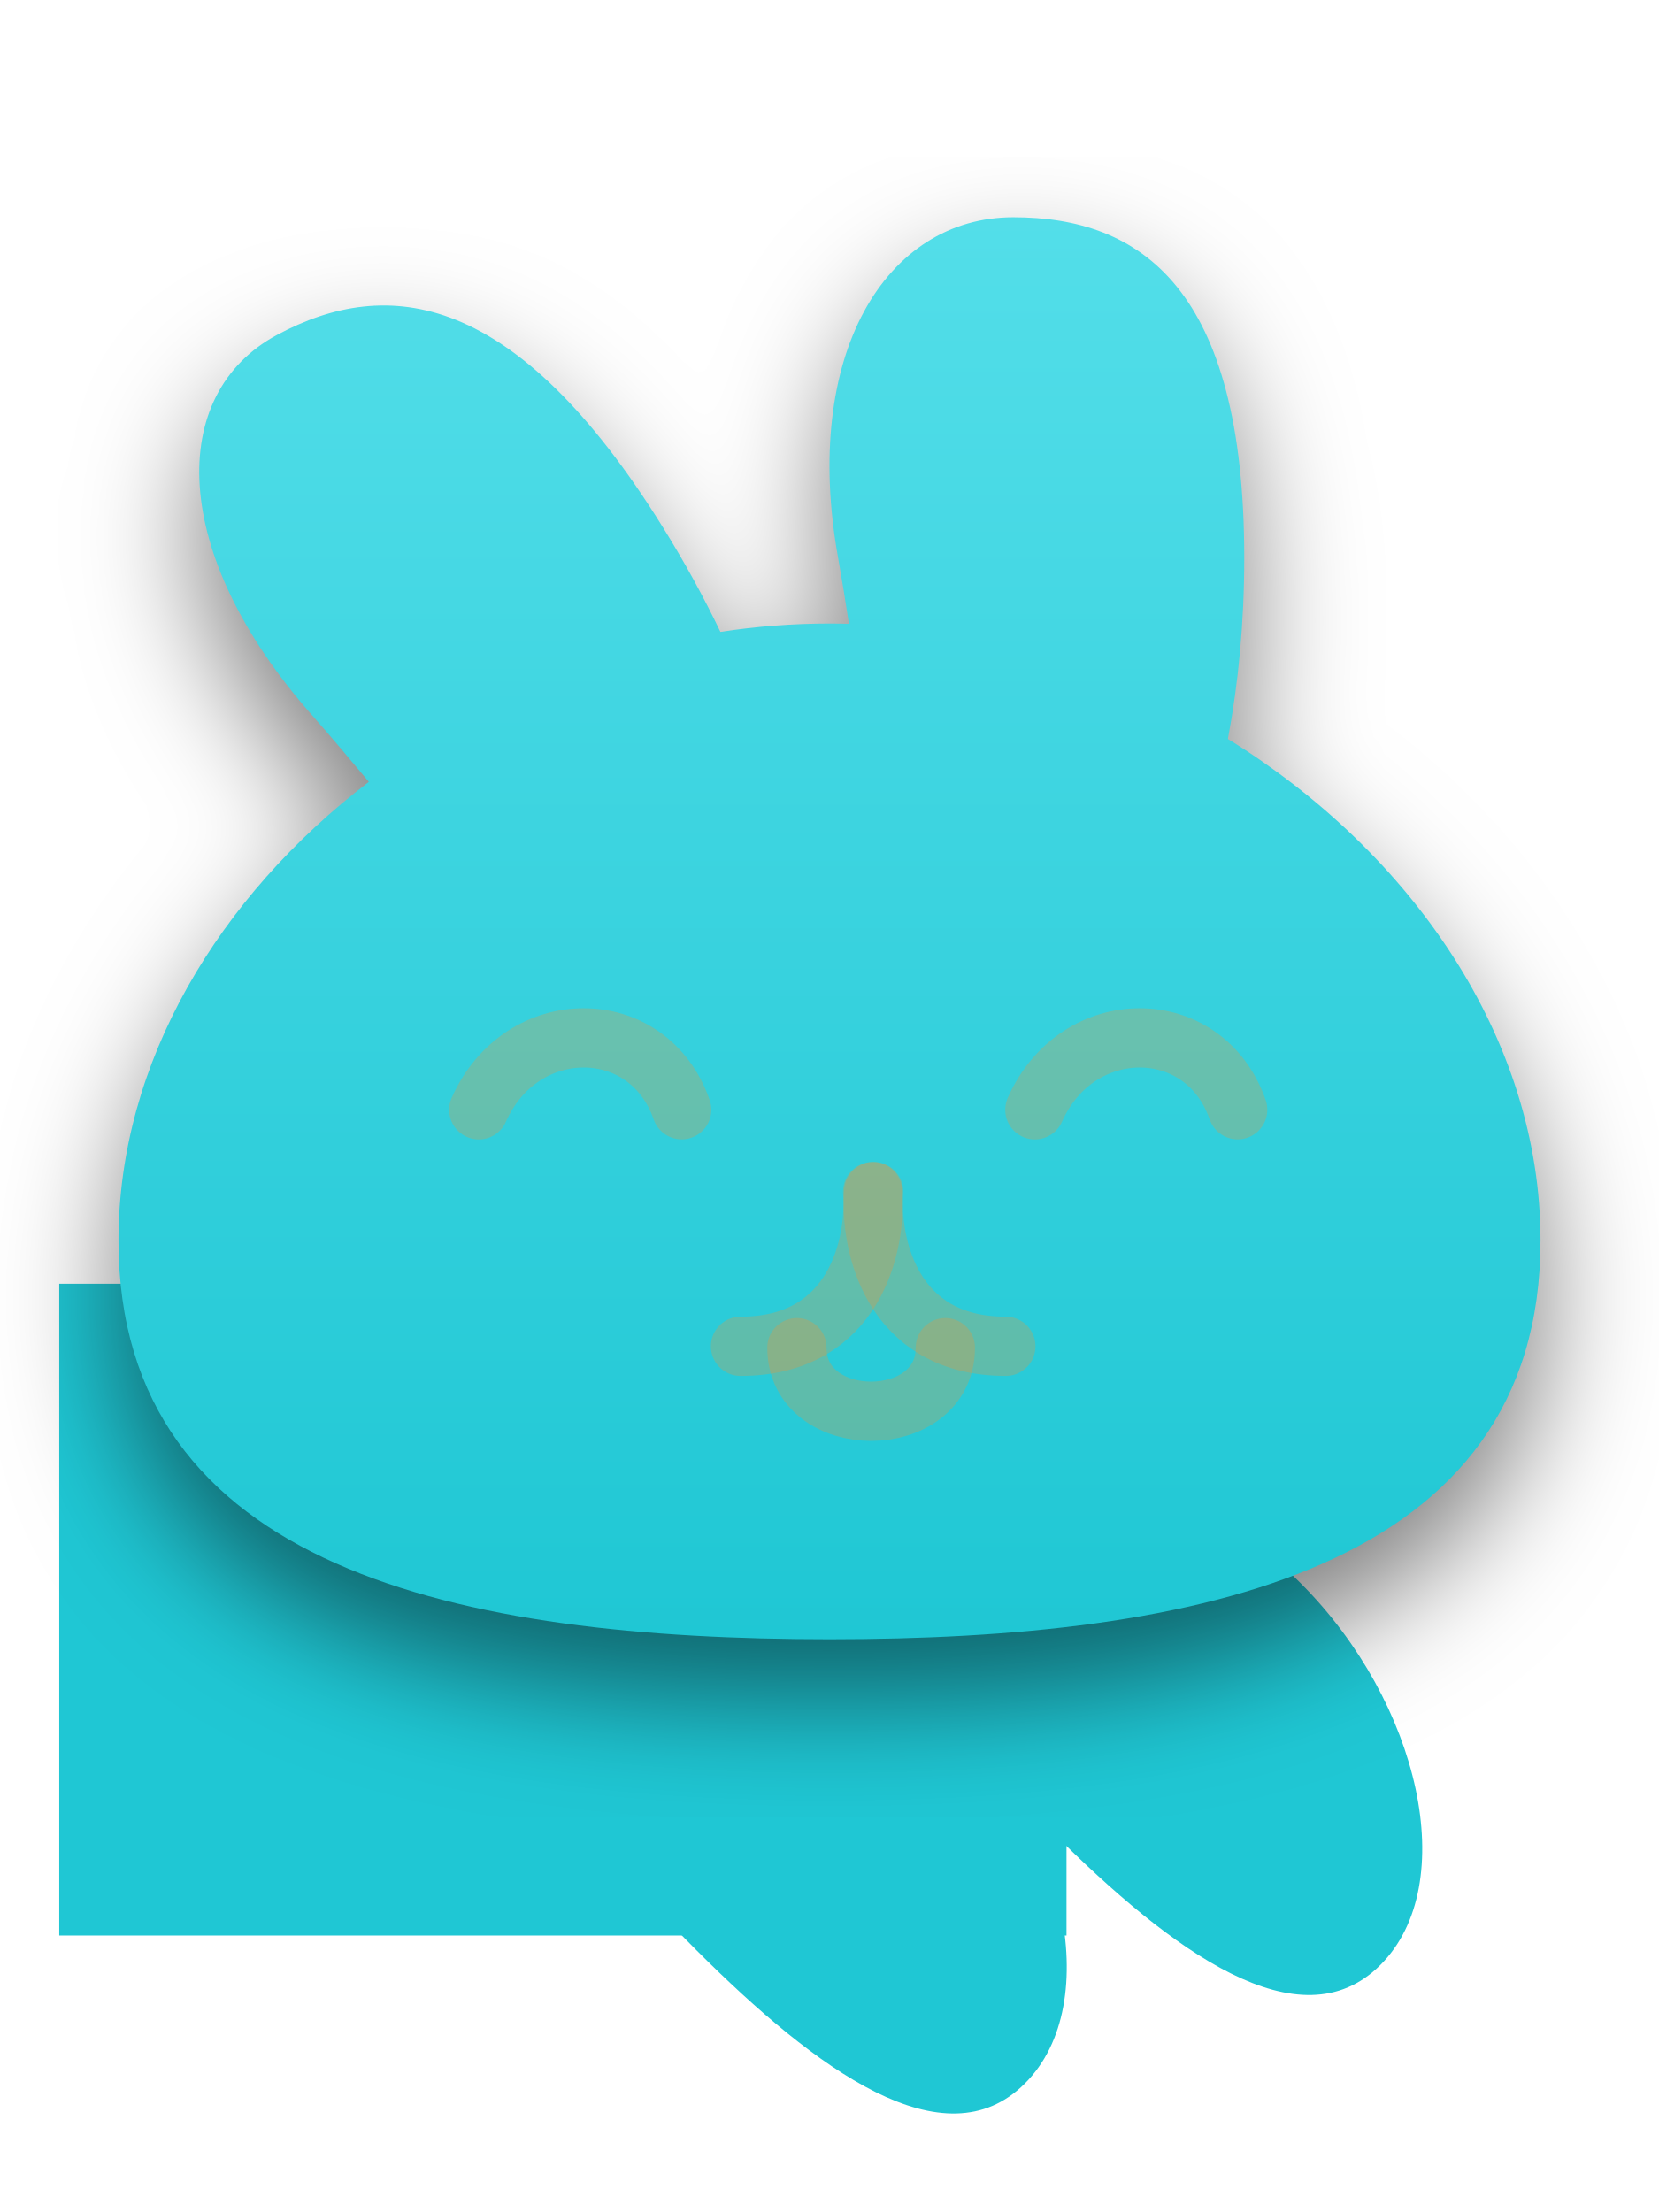
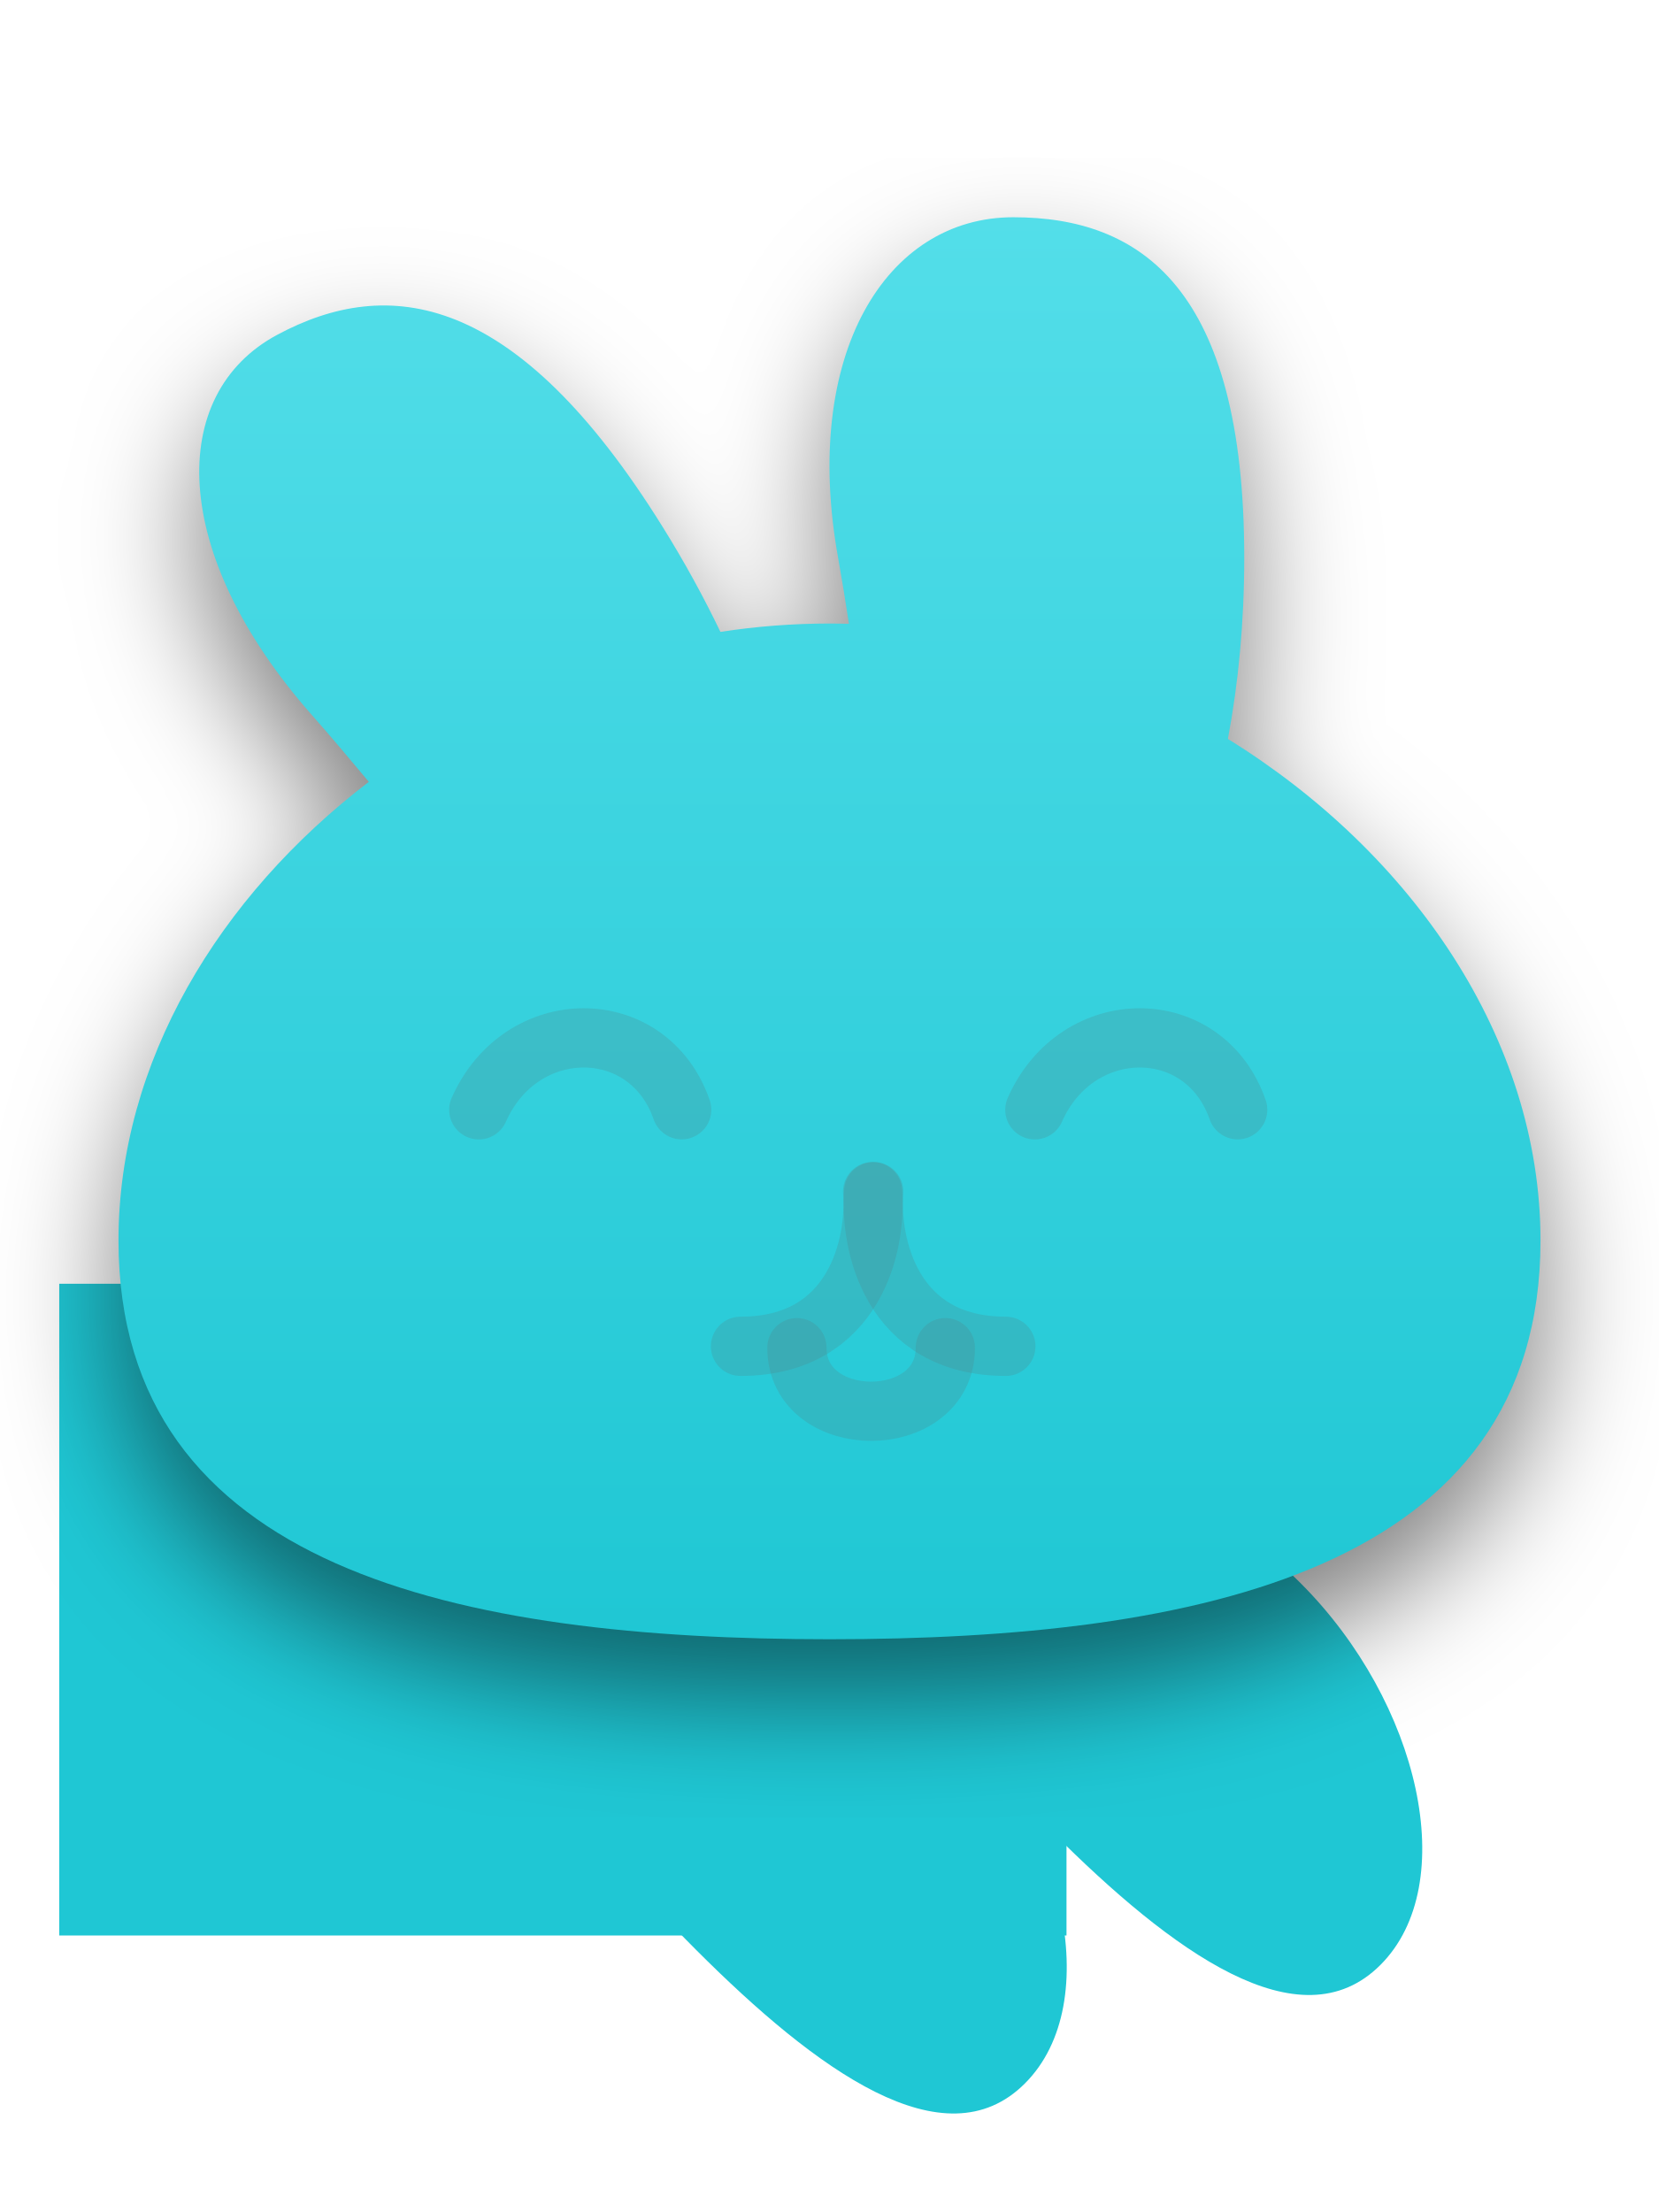
<svg xmlns="http://www.w3.org/2000/svg" width="24" height="32" viewBox="0 0 28 32" fill="none">
  <rect x="1" y="19" width="17" height="11" fill="#1FC7D4" />
  <path d="M9.507 24.706C8.146 26.067 9.738 28.231 11.755 30.249C13.773 32.267 15.938 33.858 17.298 32.497C18.659 31.137 17.968 28.071 15.951 26.053C13.933 24.036 10.868 23.345 9.507 24.706Z" fill="#1FC7D4" />
  <path d="M15.507 22.706C14.146 24.067 15.738 26.231 17.756 28.249C19.773 30.267 21.938 31.858 23.298 30.497C24.659 29.137 23.968 26.071 21.951 24.053C19.933 22.036 16.868 21.345 15.507 22.706Z" fill="#1FC7D4" />
  <g filter="url(#filter0_d)">
    <path fill-rule="evenodd" clip-rule="evenodd" d="M14.146 6.752C14.21 7.109 14.27 7.481 14.328 7.862C14.219 7.859 14.11 7.857 14 7.857C13.38 7.857 12.765 7.905 12.159 7.998C11.879 7.415 11.555 6.822 11.187 6.231C8.699 2.229 6.538 1.987 4.679 2.984C2.819 3.981 2.856 6.676 5.267 9.405C5.581 9.761 5.901 10.14 6.225 10.529C3.69 12.466 2 15.264 2 18.27C2 23.829 7.785 25 14 25C20.215 25 26 23.829 26 18.27C26 14.866 23.832 11.727 20.724 9.805C20.902 8.86 21 7.83 21 6.752C21 2.196 19.255 1 17.102 1C14.95 1 13.526 3.318 14.146 6.752Z" fill="url(#paint0_linear_bunnyhead_max)" />
  </g>
-   <path d="M11.505 16.063C10.944 14.446 8.797 14.446 8.081 16.064" stroke="rgba(255, 145, 38, 0.25)" stroke-linecap="round" />
-   <path d="M20.889 16.063C20.328 14.446 18.182 14.446 17.466 16.064" stroke="rgba(255, 145, 38, 0.25)" stroke-linecap="round" />
-   <path d="M14.728 17.445C14.796 18.315 14.445 20.056 12.498 20.056" stroke="rgba(255, 145, 38, 0.25)" stroke-linecap="round" />
-   <path d="M14.746 17.445C14.678 18.315 15.03 20.056 16.976 20.056" stroke="rgba(255, 145, 38, 0.25)" stroke-linecap="round" />
-   <path d="M13.45 20.079C13.45 21.51 15.955 21.51 15.955 20.079" stroke="rgba(255, 145, 38, 0.25)" stroke-linecap="round" />
+   <path d="M11.505 16.063C10.944 14.446 8.797 14.446 8.081 16.064" stroke="rgba(82, 134, 138, 0.25)" stroke-linecap="round" />
+   <path d="M20.889 16.063C20.328 14.446 18.182 14.446 17.466 16.064" stroke="rgba(82, 134, 138, 0.25)" stroke-linecap="round" />
+   <path d="M14.728 17.445C14.796 18.315 14.445 20.056 12.498 20.056" stroke="rgba(82, 134, 138, 0.25)" stroke-linecap="round" />
+   <path d="M14.746 17.445C14.678 18.315 15.03 20.056 16.976 20.056" stroke="rgba(82, 134, 138, 0.25)" stroke-linecap="round" />
+   <path d="M13.45 20.079C13.45 21.51 15.955 21.51 15.955 20.079" stroke="rgba(82, 134, 138, 0.25)" stroke-linecap="round" />
  <defs>
    <filter id="filter0_d" x="0" y="0" width="28" height="28" filterUnits="userSpaceOnUse" color-interpolation-filters="sRGB">
      <feFlood flood-opacity="0" result="BackgroundImageFix" />
      <feColorMatrix in="SourceAlpha" type="matrix" values="0 0 0 0 0 0 0 0 0 0 0 0 0 0 0 0 0 0 127 0" />
      <feOffset dy="1" />
      <feGaussianBlur stdDeviation="1" />
      <feColorMatrix type="matrix" values="0 0 0 0 0 0 0 0 0 0 0 0 0 0 0 0 0 0 0.5 0" />
      <feBlend mode="normal" in2="BackgroundImageFix" result="effect1_dropShadow" />
      <feBlend mode="normal" in="SourceGraphic" in2="effect1_dropShadow" result="shape" />
    </filter>
    <linearGradient id="paint0_linear_bunnyhead_max" x1="14" y1="1" x2="14" y2="25" gradientUnits="userSpaceOnUse">
      <stop stop-color="#53DEE9" />
      <stop offset="1" stop-color="#1FC7D4" />
    </linearGradient>
  </defs>
</svg>
